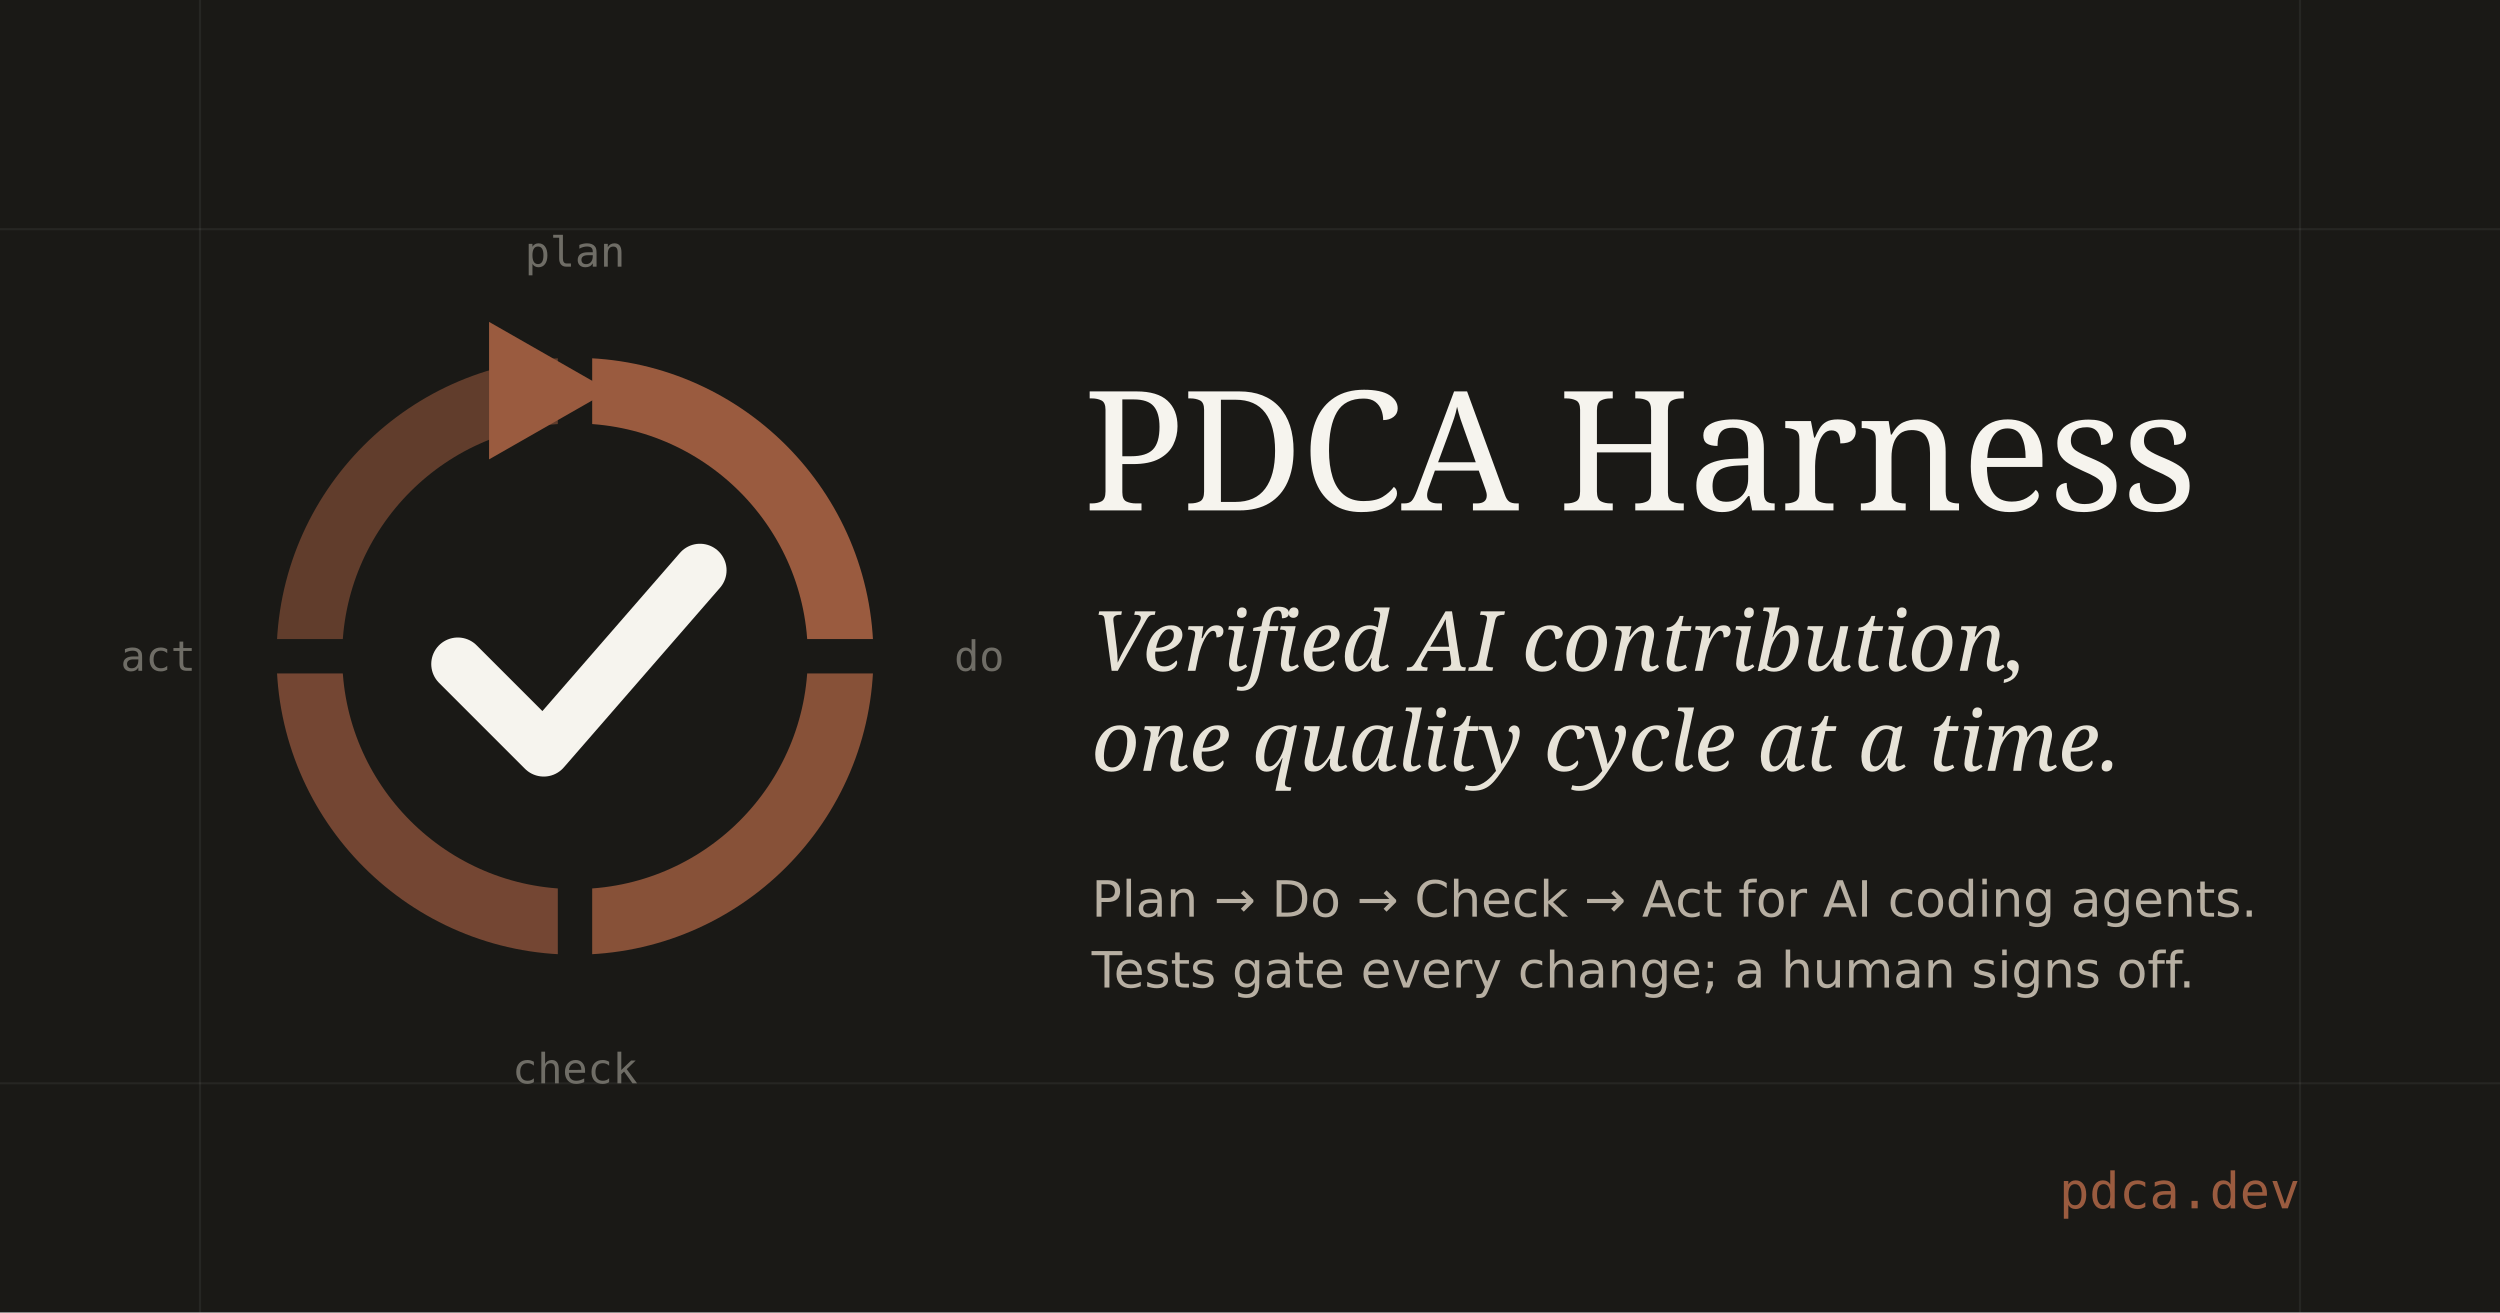
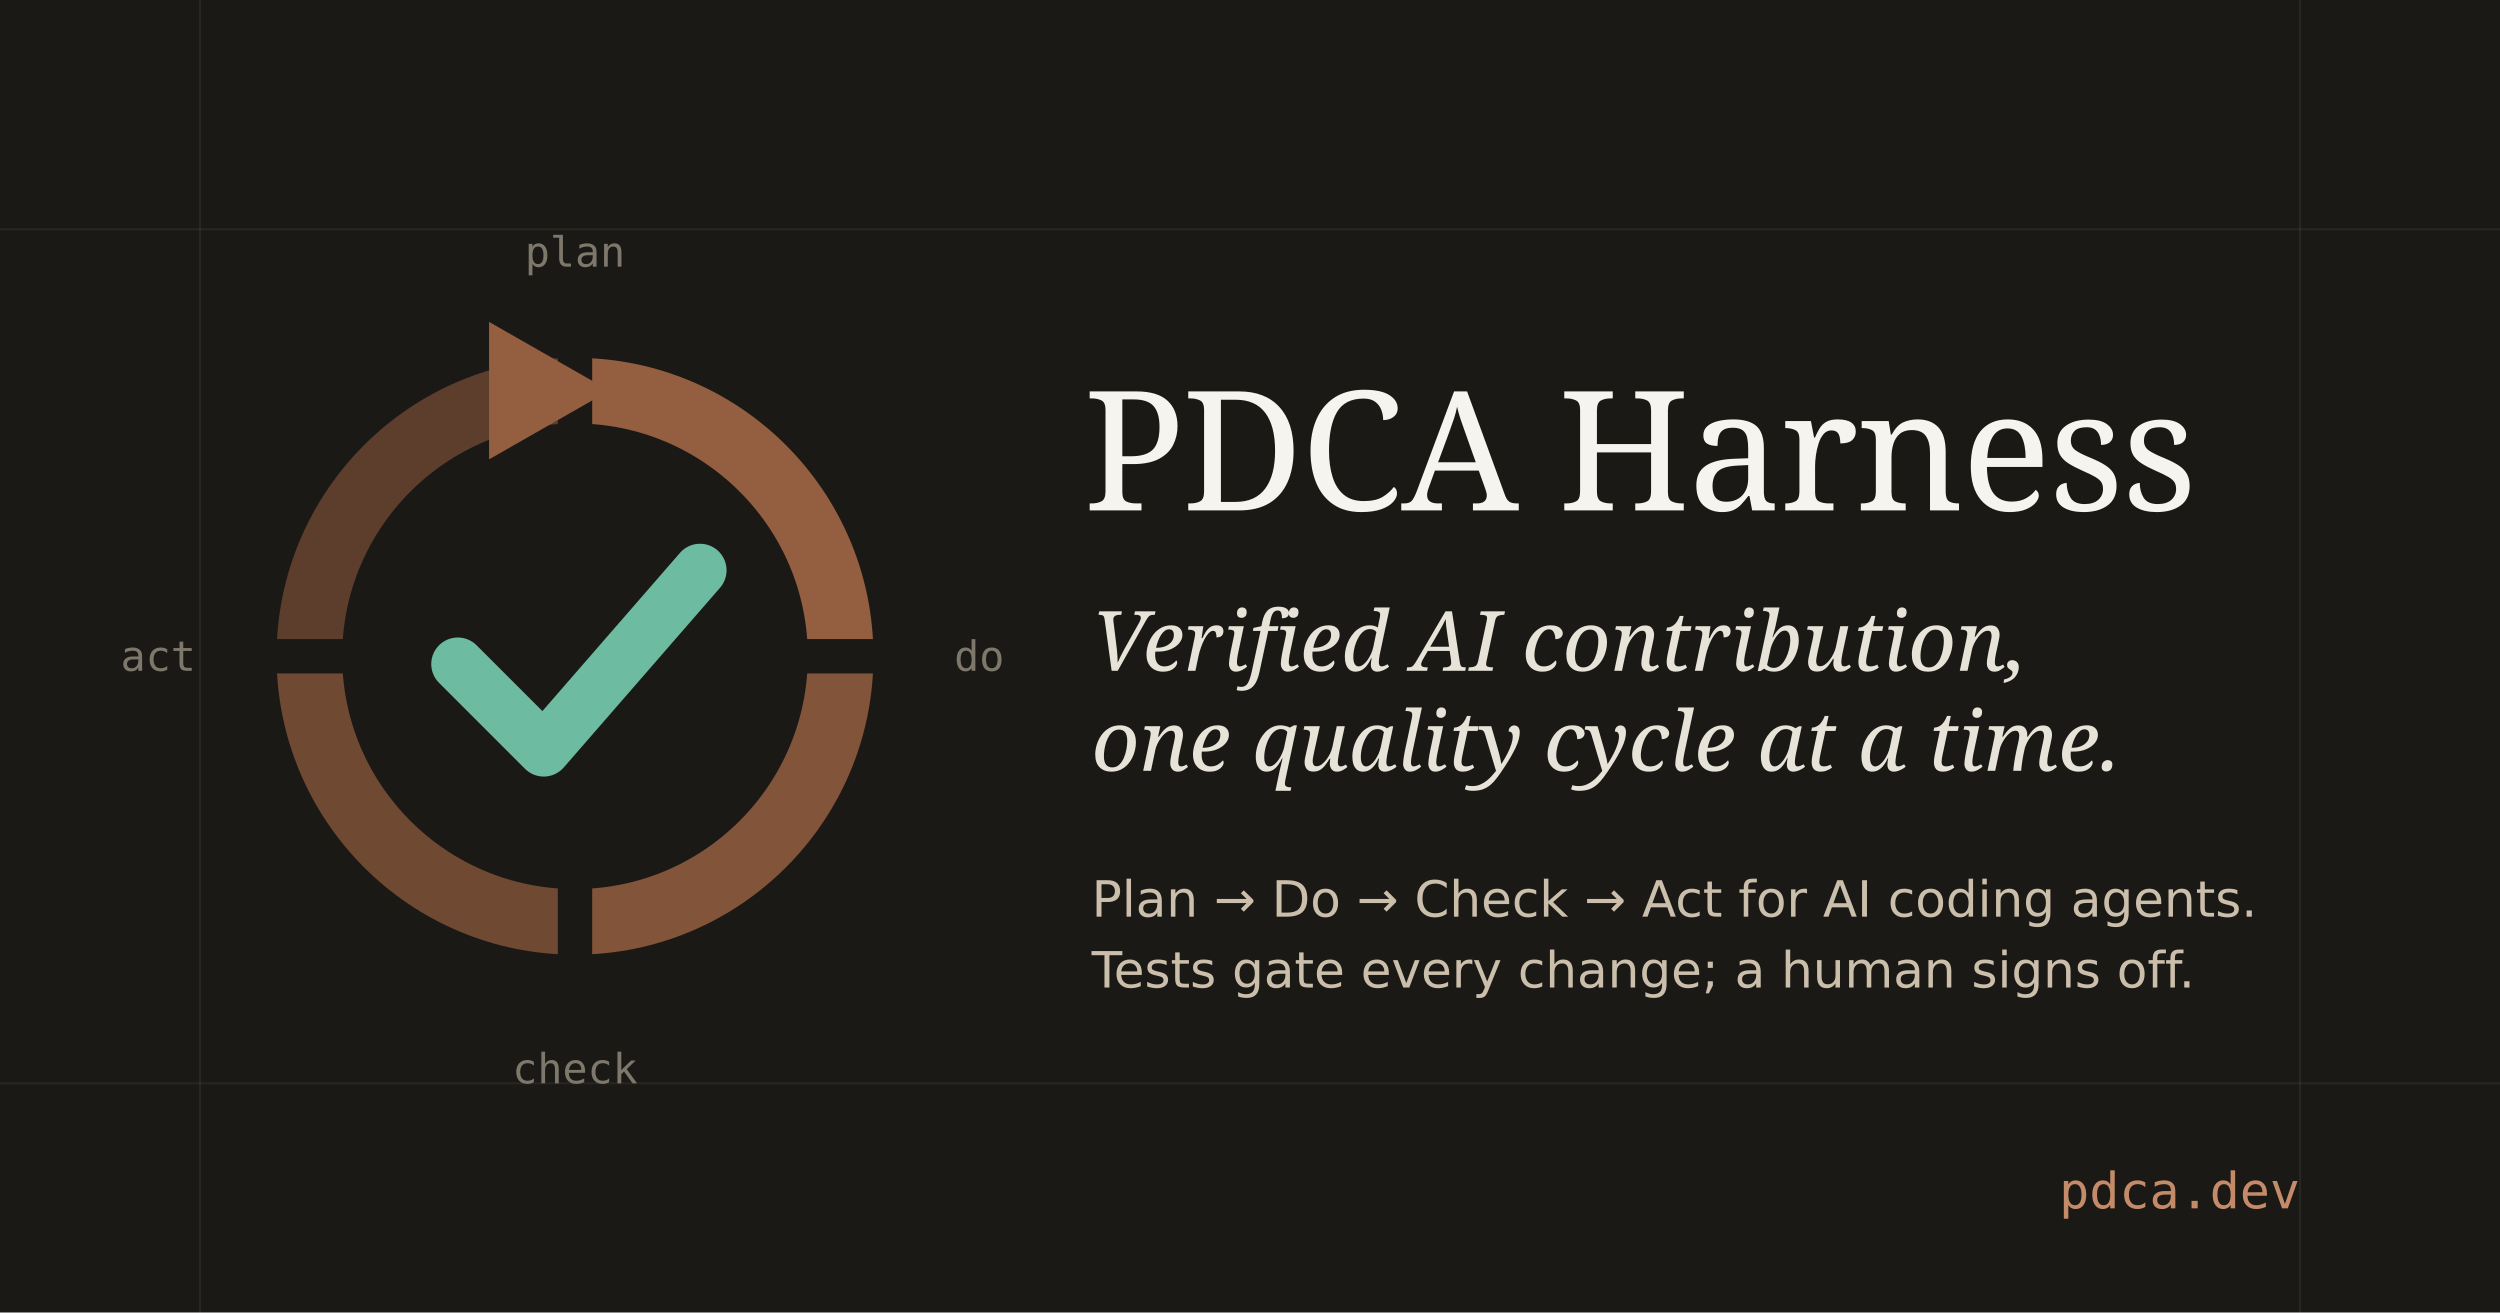
<svg xmlns="http://www.w3.org/2000/svg" width="1200" height="630" viewBox="0 0 1200 630" role="img" aria-label="PDCA Harness — verified AI contribution, one quality cycle at a time">
  <rect width="1200" height="630" fill="#1a1916" />
  <g stroke="#f6f4ee" stroke-opacity="0.06" stroke-width="1">
    <line x1="0" y1="110" x2="1200" y2="110" />
    <line x1="0" y1="520" x2="1200" y2="520" />
    <line x1="96" y1="0" x2="96" y2="630" />
    <line x1="1104" y1="0" x2="1104" y2="630" />
  </g>
  <g transform="translate(96,135) scale(7.5)">
-     <g fill="none" stroke="#9a5b3f" stroke-width="4.2">
+     <g fill="none" stroke="#945e40" stroke-width="4.2">
      <path d="M24 7 A17 17 0 0 1 41 24" />
      <path d="M41 24 A17 17 0 0 1 24 41" stroke-opacity="0.85" />
      <path d="M24 41 A17 17 0 0 1 7 24" stroke-opacity="0.7" />
      <path d="M7 24 A17 17 0 0 1 24 7" stroke-opacity="0.55" />
    </g>
    <g stroke="#1a1916" stroke-width="2.2">
      <line x1="24" y1="4" x2="24" y2="10" />
      <line x1="38" y1="24" x2="44" y2="24" />
      <line x1="24" y1="38" x2="24" y2="44" />
      <line x1="4" y1="24" x2="10" y2="24" />
    </g>
-     <polygon points="18.5,2.6 18.5,11.4 26.2,7" fill="#9a5b3f" />
-     <path d="M16.5 24.5 L22 30 L32 18.5" fill="none" stroke="#f6f4ee" stroke-width="3.4" stroke-linecap="round" stroke-linejoin="round" />
+     <polygon points="18.5,2.6 18.5,11.4 26.2,7" fill="#945e40" />
+     <path d="M16.5 24.5 L22 30 L32 18.5" fill="none" stroke="#6dbba1" stroke-width="3.4" stroke-linecap="round" stroke-linejoin="round" />
  </g>
-   <g font-family="DejaVu Sans Mono, Liberation Mono, monospace" font-size="20" fill="#6f6d66">
+   <g font-family="DejaVu Sans Mono, Liberation Mono, monospace" font-size="20" fill="#7e776b">
    <text x="276" y="128" text-anchor="middle">plan</text>
    <text x="458" y="322" text-anchor="start">do</text>
    <text x="276" y="520" text-anchor="middle">check</text>
    <text x="94" y="322" text-anchor="end">act</text>
  </g>
  <text x="520" y="245" font-family="Bitstream Charter, Charter, Georgia, serif" font-size="80" fill="#f6f4ee" letter-spacing="-1">PDCA Harness</text>
  <text x="524" y="322" font-family="Bitstream Charter, Charter, Georgia, serif" font-size="40" font-style="italic" fill="#e7e3d8">Verified AI contribution,</text>
  <text x="524" y="370" font-family="Bitstream Charter, Charter, Georgia, serif" font-size="40" font-style="italic" fill="#e7e3d8">one quality cycle at a time.</text>
-   <text x="524" y="440" font-family="DejaVu Sans, Liberation Sans, sans-serif" font-size="24" fill="#b7afa2">Plan → Do → Check → Act for AI coding agents.</text>
-   <text x="524" y="474" font-family="DejaVu Sans, Liberation Sans, sans-serif" font-size="24" fill="#b7afa2">Tests gate every change; a human signs off.</text>
-   <text x="1104" y="580" text-anchor="end" font-family="DejaVu Sans Mono, Liberation Mono, monospace" font-size="24" fill="#9a5b3f">pdca.dev</text>
+   <text x="524" y="440" font-family="DejaVu Sans, Liberation Sans, sans-serif" font-size="24" fill="#cbbfab">Plan → Do → Check → Act for AI coding agents.</text>
+   <text x="524" y="474" font-family="DejaVu Sans, Liberation Sans, sans-serif" font-size="24" fill="#cbbfab">Tests gate every change; a human signs off.</text>
+   <text x="1104" y="580" text-anchor="end" font-family="DejaVu Sans Mono, Liberation Mono, monospace" font-size="24" fill="#c58b69">pdca.dev</text>
</svg>
